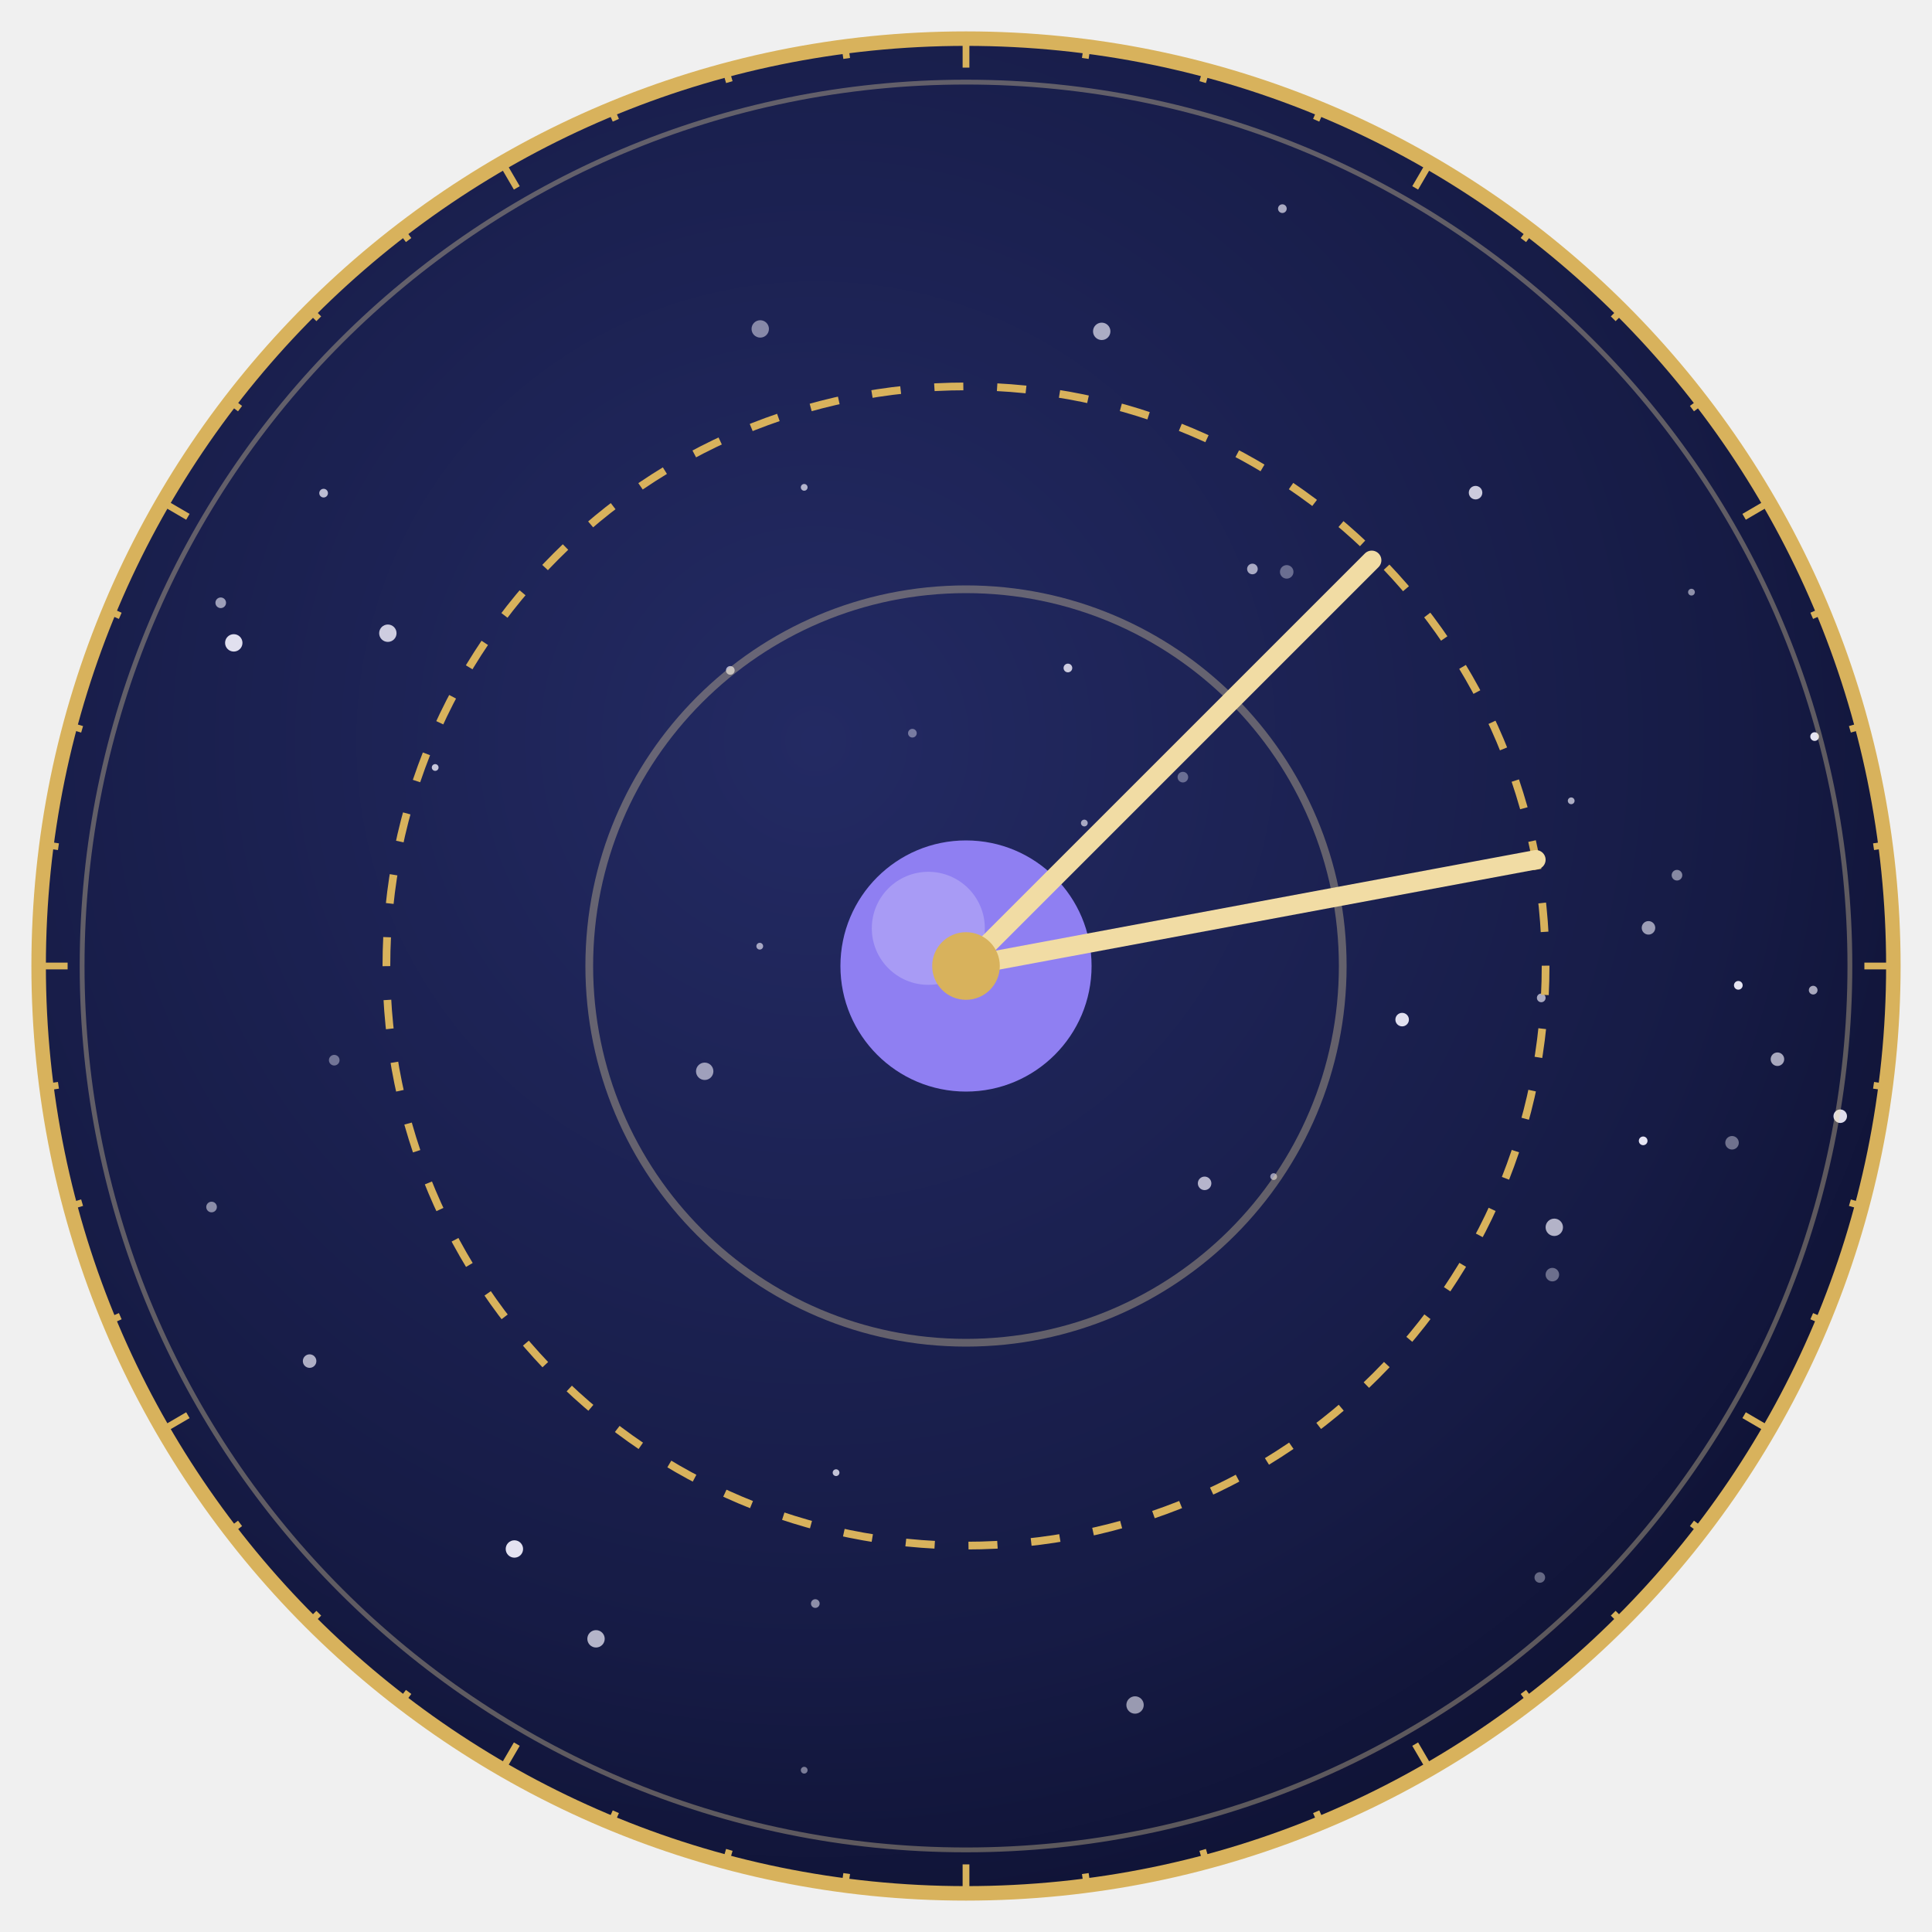
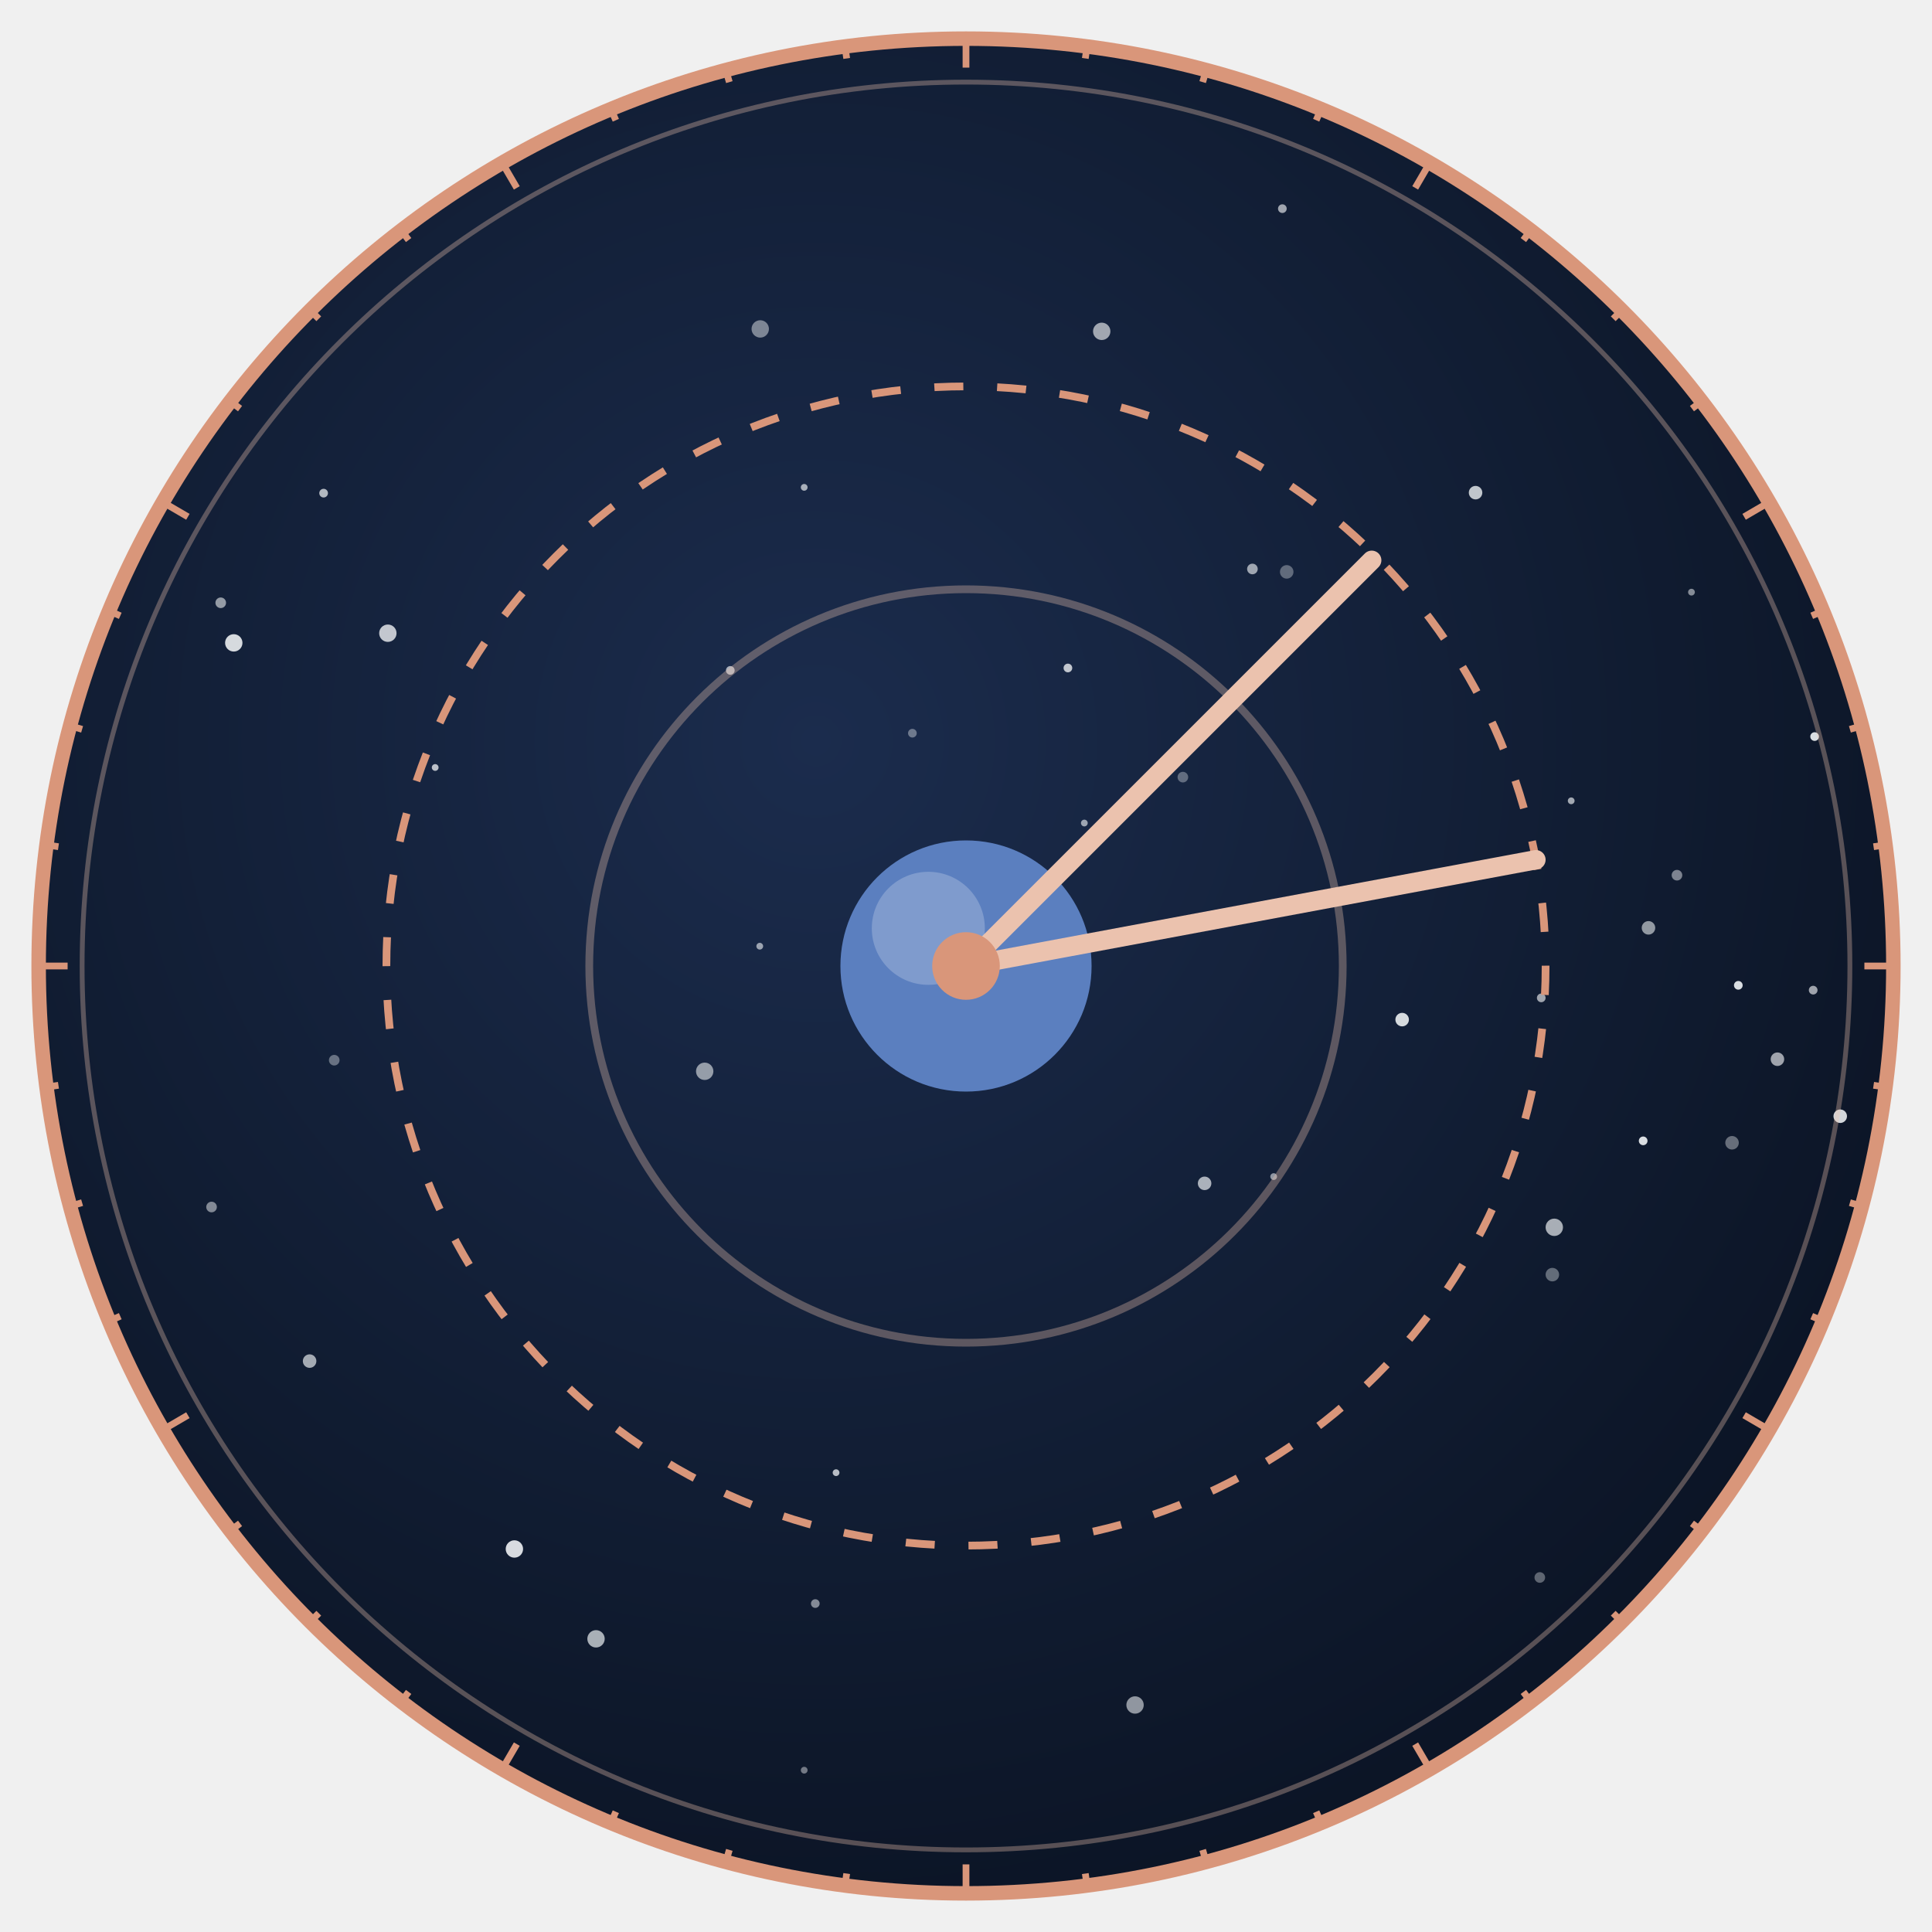
<svg xmlns="http://www.w3.org/2000/svg" viewBox="0 0 400 400" width="400" height="400" role="img" aria-hidden="true">
  <defs>
    <radialGradient id="g" cx="42%" cy="38%" r="70%">
-       <stop offset="0" stop-color="#232a63" />
-       <stop offset=".7" stop-color="#161b45" />
-       <stop offset="1" stop-color="#0d1030" />
+       <stop offset="0" stop-color="#1b2c4d" />
+       <stop offset=".7" stop-color="#0f1a2e" />
+       <stop offset="1" stop-color="#0a1222" />
    </radialGradient>
    <clipPath id="c">
      <circle cx="200.0" cy="200.0" r="192.0" />
    </clipPath>
  </defs>
  <circle cx="200.0" cy="200.0" r="192.0" fill="url(#g)" />
  <g clip-path="url(#c)">
-     <circle cx="305.5" cy="102.0" r="1.4" fill="#f5f3ff" opacity="0.81" />
-     <circle cx="188.9" cy="151.8" r="0.9" fill="#f5f3ff" opacity="0.41" />
-     <circle cx="173.1" cy="304.9" r="0.7" fill="#f5f3ff" opacity="0.77" />
-     <circle cx="106.5" cy="320.7" r="1.8" fill="#f5f3ff" opacity="0.92" />
-     <circle cx="375.7" cy="152.5" r="0.9" fill="#f5f3ff" opacity="0.93" />
-     <circle cx="290.3" cy="211.1" r="1.4" fill="#f5f3ff" opacity="0.91" />
-     <circle cx="221.1" cy="138.3" r="0.9" fill="#f5f3ff" opacity="0.81" />
-     <circle cx="166.5" cy="366.5" r="0.7" fill="#f5f3ff" opacity="0.46" />
-     <circle cx="48.4" cy="133.1" r="1.8" fill="#f5f3ff" opacity="0.91" />
-     <circle cx="168.8" cy="332.0" r="0.9" fill="#f5f3ff" opacity="0.53" />
-     <circle cx="235.0" cy="353.0" r="1.8" fill="#f5f3ff" opacity="0.59" />
-     <circle cx="341.3" cy="192.1" r="1.4" fill="#f5f3ff" opacity="0.60" />
-     <circle cx="69.2" cy="219.5" r="1.1" fill="#f5f3ff" opacity="0.40" />
-     <circle cx="265.5" cy="43.2" r="0.9" fill="#f5f3ff" opacity="0.66" />
-     <circle cx="157.3" cy="195.9" r="0.7" fill="#f5f3ff" opacity="0.63" />
-     <circle cx="123.4" cy="339.3" r="1.8" fill="#f5f3ff" opacity="0.71" />
-     <circle cx="157.4" cy="68.1" r="1.8" fill="#f5f3ff" opacity="0.49" />
-     <circle cx="368.0" cy="219.3" r="1.4" fill="#f5f3ff" opacity="0.66" />
-     <circle cx="381.0" cy="231.1" r="1.4" fill="#f5f3ff" opacity="0.90" />
-     <circle cx="263.7" cy="243.6" r="0.7" fill="#f5f3ff" opacity="0.58" />
-     <circle cx="375.4" cy="205.0" r="0.9" fill="#f5f3ff" opacity="0.66" />
-     <circle cx="224.5" cy="170.4" r="0.7" fill="#f5f3ff" opacity="0.64" />
-     <circle cx="145.9" cy="221.8" r="1.8" fill="#f5f3ff" opacity="0.60" />
-     <circle cx="325.3" cy="165.8" r="0.7" fill="#f5f3ff" opacity="0.67" />
-     <circle cx="249.4" cy="245.0" r="1.4" fill="#f5f3ff" opacity="0.71" />
-     <circle cx="321.8" cy="254.1" r="1.8" fill="#f5f3ff" opacity="0.70" />
-     <circle cx="318.8" cy="326.6" r="1.1" fill="#f5f3ff" opacity="0.37" />
-     <circle cx="347.2" cy="181.2" r="1.1" fill="#f5f3ff" opacity="0.50" />
-     <circle cx="43.8" cy="249.9" r="1.1" fill="#f5f3ff" opacity="0.52" />
-     <circle cx="67.0" cy="102.1" r="0.9" fill="#f5f3ff" opacity="0.74" />
-     <circle cx="259.3" cy="117.8" r="1.1" fill="#f5f3ff" opacity="0.65" />
-     <circle cx="45.7" cy="124.8" r="1.1" fill="#f5f3ff" opacity="0.60" />
-     <circle cx="359.9" cy="204.0" r="0.9" fill="#f5f3ff" opacity="0.93" />
-     <circle cx="90.1" cy="158.9" r="0.7" fill="#f5f3ff" opacity="0.78" />
-     <circle cx="64.1" cy="281.8" r="1.4" fill="#f5f3ff" opacity="0.68" />
-     <circle cx="319.1" cy="206.6" r="0.9" fill="#f5f3ff" opacity="0.66" />
-     <circle cx="321.4" cy="263.9" r="1.4" fill="#f5f3ff" opacity="0.39" />
-     <circle cx="350.2" cy="122.6" r="0.7" fill="#f5f3ff" opacity="0.54" />
-     <circle cx="166.5" cy="100.9" r="0.7" fill="#f5f3ff" opacity="0.69" />
-     <circle cx="340.2" cy="236.2" r="0.9" fill="#f5f3ff" opacity="0.93" />
-     <circle cx="228.1" cy="68.6" r="1.8" fill="#f5f3ff" opacity="0.66" />
-     <circle cx="151.2" cy="138.8" r="0.9" fill="#f5f3ff" opacity="0.69" />
-     <circle cx="358.6" cy="236.6" r="1.4" fill="#f5f3ff" opacity="0.41" />
-     <circle cx="266.4" cy="118.4" r="1.4" fill="#f5f3ff" opacity="0.36" />
-     <circle cx="244.9" cy="160.9" r="1.1" fill="#f5f3ff" opacity="0.36" />
-     <circle cx="80.3" cy="131.1" r="1.8" fill="#f5f3ff" opacity="0.82" />
-     <ellipse cx="200" cy="200" rx="120" ry="120" transform="rotate(0 200 200)" fill="none" stroke="#d8b25c" stroke-width="1.6" opacity="1" stroke-dasharray="6 7" />
-     <ellipse cx="200" cy="200" rx="78" ry="78" transform="rotate(0 200 200)" fill="none" stroke="rgba(241,220,164,.34)" stroke-width="1.6" opacity="1" />
-     <circle cx="200.0" cy="200.0" r="26" fill="#8f7ff2" />
+     <circle cx="305.5" cy="102.0" r="1.4" fill="#e9ecef" opacity="0.81" />
+     <circle cx="188.9" cy="151.8" r="0.9" fill="#e9ecef" opacity="0.41" />
+     <circle cx="173.1" cy="304.9" r="0.7" fill="#e9ecef" opacity="0.77" />
+     <circle cx="106.5" cy="320.7" r="1.8" fill="#e9ecef" opacity="0.92" />
+     <circle cx="375.7" cy="152.5" r="0.9" fill="#e9ecef" opacity="0.93" />
+     <circle cx="290.3" cy="211.1" r="1.4" fill="#e9ecef" opacity="0.91" />
+     <circle cx="221.1" cy="138.3" r="0.9" fill="#e9ecef" opacity="0.81" />
+     <circle cx="166.5" cy="366.5" r="0.7" fill="#e9ecef" opacity="0.46" />
+     <circle cx="48.4" cy="133.1" r="1.8" fill="#e9ecef" opacity="0.91" />
+     <circle cx="168.8" cy="332.0" r="0.9" fill="#e9ecef" opacity="0.53" />
+     <circle cx="235.0" cy="353.0" r="1.8" fill="#e9ecef" opacity="0.59" />
+     <circle cx="341.3" cy="192.1" r="1.4" fill="#e9ecef" opacity="0.60" />
+     <circle cx="69.2" cy="219.5" r="1.1" fill="#e9ecef" opacity="0.40" />
+     <circle cx="265.5" cy="43.2" r="0.9" fill="#e9ecef" opacity="0.66" />
+     <circle cx="157.3" cy="195.9" r="0.7" fill="#e9ecef" opacity="0.63" />
+     <circle cx="123.4" cy="339.3" r="1.8" fill="#e9ecef" opacity="0.71" />
+     <circle cx="157.4" cy="68.1" r="1.8" fill="#e9ecef" opacity="0.49" />
+     <circle cx="368.0" cy="219.3" r="1.4" fill="#e9ecef" opacity="0.66" />
+     <circle cx="381.0" cy="231.1" r="1.4" fill="#e9ecef" opacity="0.90" />
+     <circle cx="263.7" cy="243.6" r="0.7" fill="#e9ecef" opacity="0.58" />
+     <circle cx="375.4" cy="205.0" r="0.9" fill="#e9ecef" opacity="0.66" />
+     <circle cx="224.5" cy="170.4" r="0.7" fill="#e9ecef" opacity="0.64" />
+     <circle cx="145.9" cy="221.8" r="1.8" fill="#e9ecef" opacity="0.60" />
+     <circle cx="325.3" cy="165.8" r="0.7" fill="#e9ecef" opacity="0.67" />
+     <circle cx="249.4" cy="245.0" r="1.4" fill="#e9ecef" opacity="0.71" />
+     <circle cx="321.8" cy="254.1" r="1.8" fill="#e9ecef" opacity="0.70" />
+     <circle cx="318.8" cy="326.6" r="1.1" fill="#e9ecef" opacity="0.37" />
+     <circle cx="347.2" cy="181.2" r="1.1" fill="#e9ecef" opacity="0.50" />
+     <circle cx="43.8" cy="249.9" r="1.1" fill="#e9ecef" opacity="0.52" />
+     <circle cx="67.0" cy="102.1" r="0.9" fill="#e9ecef" opacity="0.74" />
+     <circle cx="259.3" cy="117.8" r="1.1" fill="#e9ecef" opacity="0.65" />
+     <circle cx="45.7" cy="124.8" r="1.1" fill="#e9ecef" opacity="0.60" />
+     <circle cx="359.9" cy="204.0" r="0.9" fill="#e9ecef" opacity="0.93" />
+     <circle cx="90.1" cy="158.9" r="0.7" fill="#e9ecef" opacity="0.78" />
+     <circle cx="64.1" cy="281.8" r="1.4" fill="#e9ecef" opacity="0.68" />
+     <circle cx="319.1" cy="206.6" r="0.9" fill="#e9ecef" opacity="0.66" />
+     <circle cx="321.4" cy="263.9" r="1.4" fill="#e9ecef" opacity="0.39" />
+     <circle cx="350.2" cy="122.6" r="0.7" fill="#e9ecef" opacity="0.54" />
+     <circle cx="166.5" cy="100.9" r="0.7" fill="#e9ecef" opacity="0.69" />
+     <circle cx="340.2" cy="236.2" r="0.9" fill="#e9ecef" opacity="0.93" />
+     <circle cx="228.1" cy="68.6" r="1.8" fill="#e9ecef" opacity="0.66" />
+     <circle cx="151.2" cy="138.8" r="0.9" fill="#e9ecef" opacity="0.69" />
+     <circle cx="358.6" cy="236.6" r="1.4" fill="#e9ecef" opacity="0.41" />
+     <circle cx="266.4" cy="118.4" r="1.4" fill="#e9ecef" opacity="0.36" />
+     <circle cx="244.9" cy="160.9" r="1.1" fill="#e9ecef" opacity="0.36" />
+     <circle cx="80.3" cy="131.1" r="1.8" fill="#e9ecef" opacity="0.82" />
+     <ellipse cx="200" cy="200" rx="120" ry="120" transform="rotate(0 200 200)" fill="none" stroke="#d9967a" stroke-width="1.6" opacity="1" stroke-dasharray="6 7" />
+     <ellipse cx="200" cy="200" rx="78" ry="78" transform="rotate(0 200 200)" fill="none" stroke="rgba(235,194,174,.34)" stroke-width="1.6" opacity="1" />
+     <circle cx="200.0" cy="200.0" r="26" fill="#5b7fbf" />
    <circle cx="192.2" cy="192.2" r="11.7" fill="#fff" opacity=".22" />
-     <g stroke="#f1dca4" stroke-width="4" stroke-linecap="round">
+     <g stroke="#ebc2ae" stroke-width="4" stroke-linecap="round">
      <line x1="200" y1="200" x2="284" y2="116" />
      <line x1="200" y1="200" x2="318" y2="178" />
    </g>
-     <circle cx="200" cy="200" r="7" fill="#d8b25c" />
+     <circle cx="200" cy="200" r="7" fill="#d9967a" />
  </g>
-   <circle cx="200.0" cy="200.0" r="192.0" fill="none" stroke="#d8b25c" stroke-width="3" />
-   <circle cx="200.0" cy="200.0" r="183.0" fill="none" stroke="rgba(241,220,164,.34)" stroke-width="1" />
-   <g stroke="#d8b25c" stroke-width="1.4">
+   <circle cx="200.0" cy="200.0" r="192.0" fill="none" stroke="#d9967a" stroke-width="3" />
+   <circle cx="200.0" cy="200.0" r="183.0" fill="none" stroke="rgba(235,194,174,.34)" stroke-width="1" />
+   <g stroke="#d9967a" stroke-width="1.4">
    <line x1="393.0" y1="200.0" x2="386.0" y2="200.0" />
    <line x1="391.3" y1="225.2" x2="387.9" y2="224.7" />
    <line x1="386.4" y1="250.0" x2="383.0" y2="249.0" />
    <line x1="378.3" y1="273.9" x2="375.1" y2="272.5" />
    <line x1="367.1" y1="296.5" x2="361.1" y2="293.0" />
    <line x1="353.1" y1="317.5" x2="350.3" y2="315.4" />
    <line x1="336.5" y1="336.5" x2="334.0" y2="334.0" />
    <line x1="317.5" y1="353.1" x2="315.4" y2="350.3" />
    <line x1="296.5" y1="367.1" x2="293.0" y2="361.1" />
    <line x1="273.9" y1="378.3" x2="272.5" y2="375.1" />
    <line x1="250.0" y1="386.4" x2="249.0" y2="383.0" />
    <line x1="225.2" y1="391.3" x2="224.7" y2="387.9" />
    <line x1="200.0" y1="393.0" x2="200.0" y2="386.0" />
    <line x1="174.8" y1="391.3" x2="175.3" y2="387.9" />
    <line x1="150.0" y1="386.4" x2="151.0" y2="383.0" />
    <line x1="126.1" y1="378.3" x2="127.5" y2="375.1" />
    <line x1="103.5" y1="367.1" x2="107.0" y2="361.1" />
    <line x1="82.5" y1="353.1" x2="84.6" y2="350.3" />
    <line x1="63.5" y1="336.5" x2="66.0" y2="334.0" />
    <line x1="46.9" y1="317.5" x2="49.7" y2="315.4" />
    <line x1="32.9" y1="296.5" x2="38.9" y2="293.0" />
    <line x1="21.7" y1="273.9" x2="24.9" y2="272.5" />
    <line x1="13.6" y1="250.0" x2="17.0" y2="249.0" />
    <line x1="8.7" y1="225.2" x2="12.1" y2="224.7" />
    <line x1="7.0" y1="200.0" x2="14.0" y2="200.0" />
    <line x1="8.7" y1="174.8" x2="12.1" y2="175.3" />
    <line x1="13.6" y1="150.0" x2="17.0" y2="151.0" />
    <line x1="21.7" y1="126.1" x2="24.9" y2="127.5" />
    <line x1="32.9" y1="103.5" x2="38.9" y2="107.0" />
    <line x1="46.9" y1="82.5" x2="49.7" y2="84.6" />
    <line x1="63.5" y1="63.5" x2="66.0" y2="66.0" />
    <line x1="82.5" y1="46.9" x2="84.6" y2="49.7" />
    <line x1="103.5" y1="32.9" x2="107.0" y2="38.9" />
    <line x1="126.1" y1="21.7" x2="127.5" y2="24.9" />
    <line x1="150.0" y1="13.6" x2="151.0" y2="17.0" />
    <line x1="174.8" y1="8.7" x2="175.3" y2="12.1" />
    <line x1="200.0" y1="7.0" x2="200.0" y2="14.0" />
    <line x1="225.2" y1="8.7" x2="224.7" y2="12.1" />
    <line x1="250.0" y1="13.6" x2="249.0" y2="17.0" />
    <line x1="273.9" y1="21.7" x2="272.5" y2="24.9" />
    <line x1="296.5" y1="32.9" x2="293.0" y2="38.9" />
    <line x1="317.5" y1="46.9" x2="315.4" y2="49.7" />
    <line x1="336.5" y1="63.5" x2="334.0" y2="66.0" />
    <line x1="353.1" y1="82.5" x2="350.3" y2="84.6" />
    <line x1="367.1" y1="103.5" x2="361.1" y2="107.0" />
    <line x1="378.3" y1="126.1" x2="375.1" y2="127.5" />
    <line x1="386.4" y1="150.0" x2="383.0" y2="151.0" />
    <line x1="391.3" y1="174.8" x2="387.9" y2="175.3" />
  </g>
</svg>
